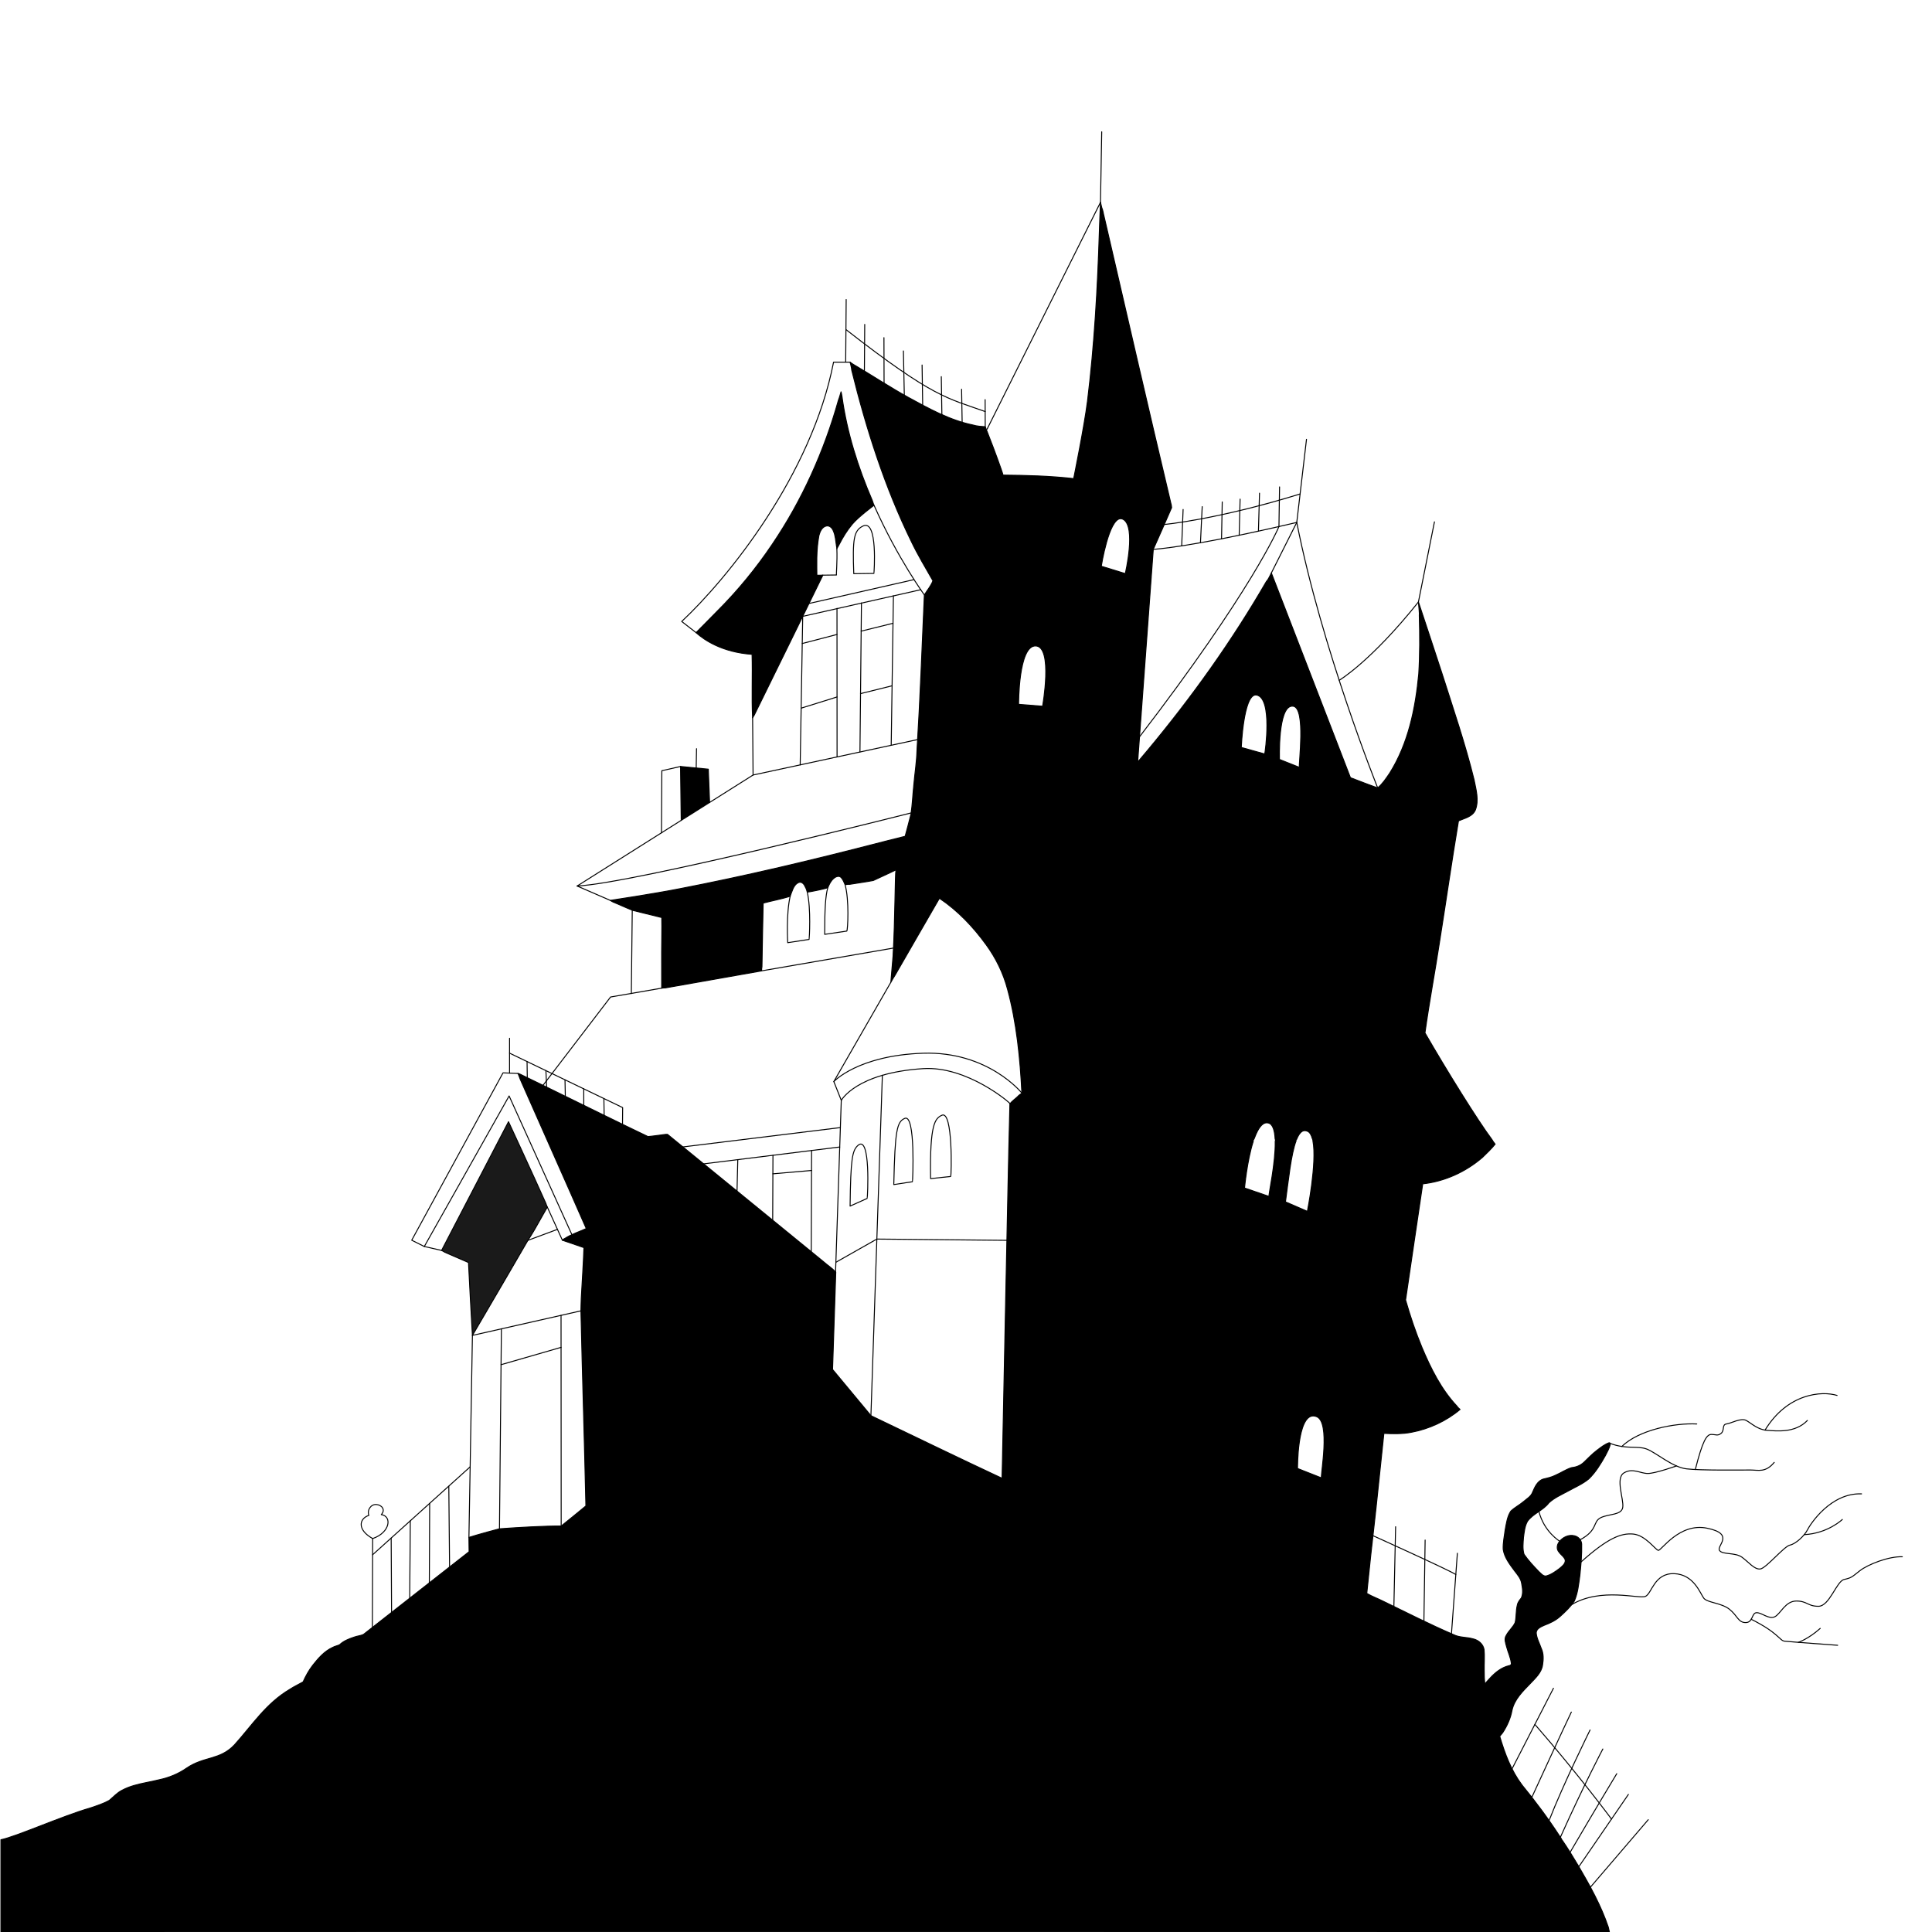
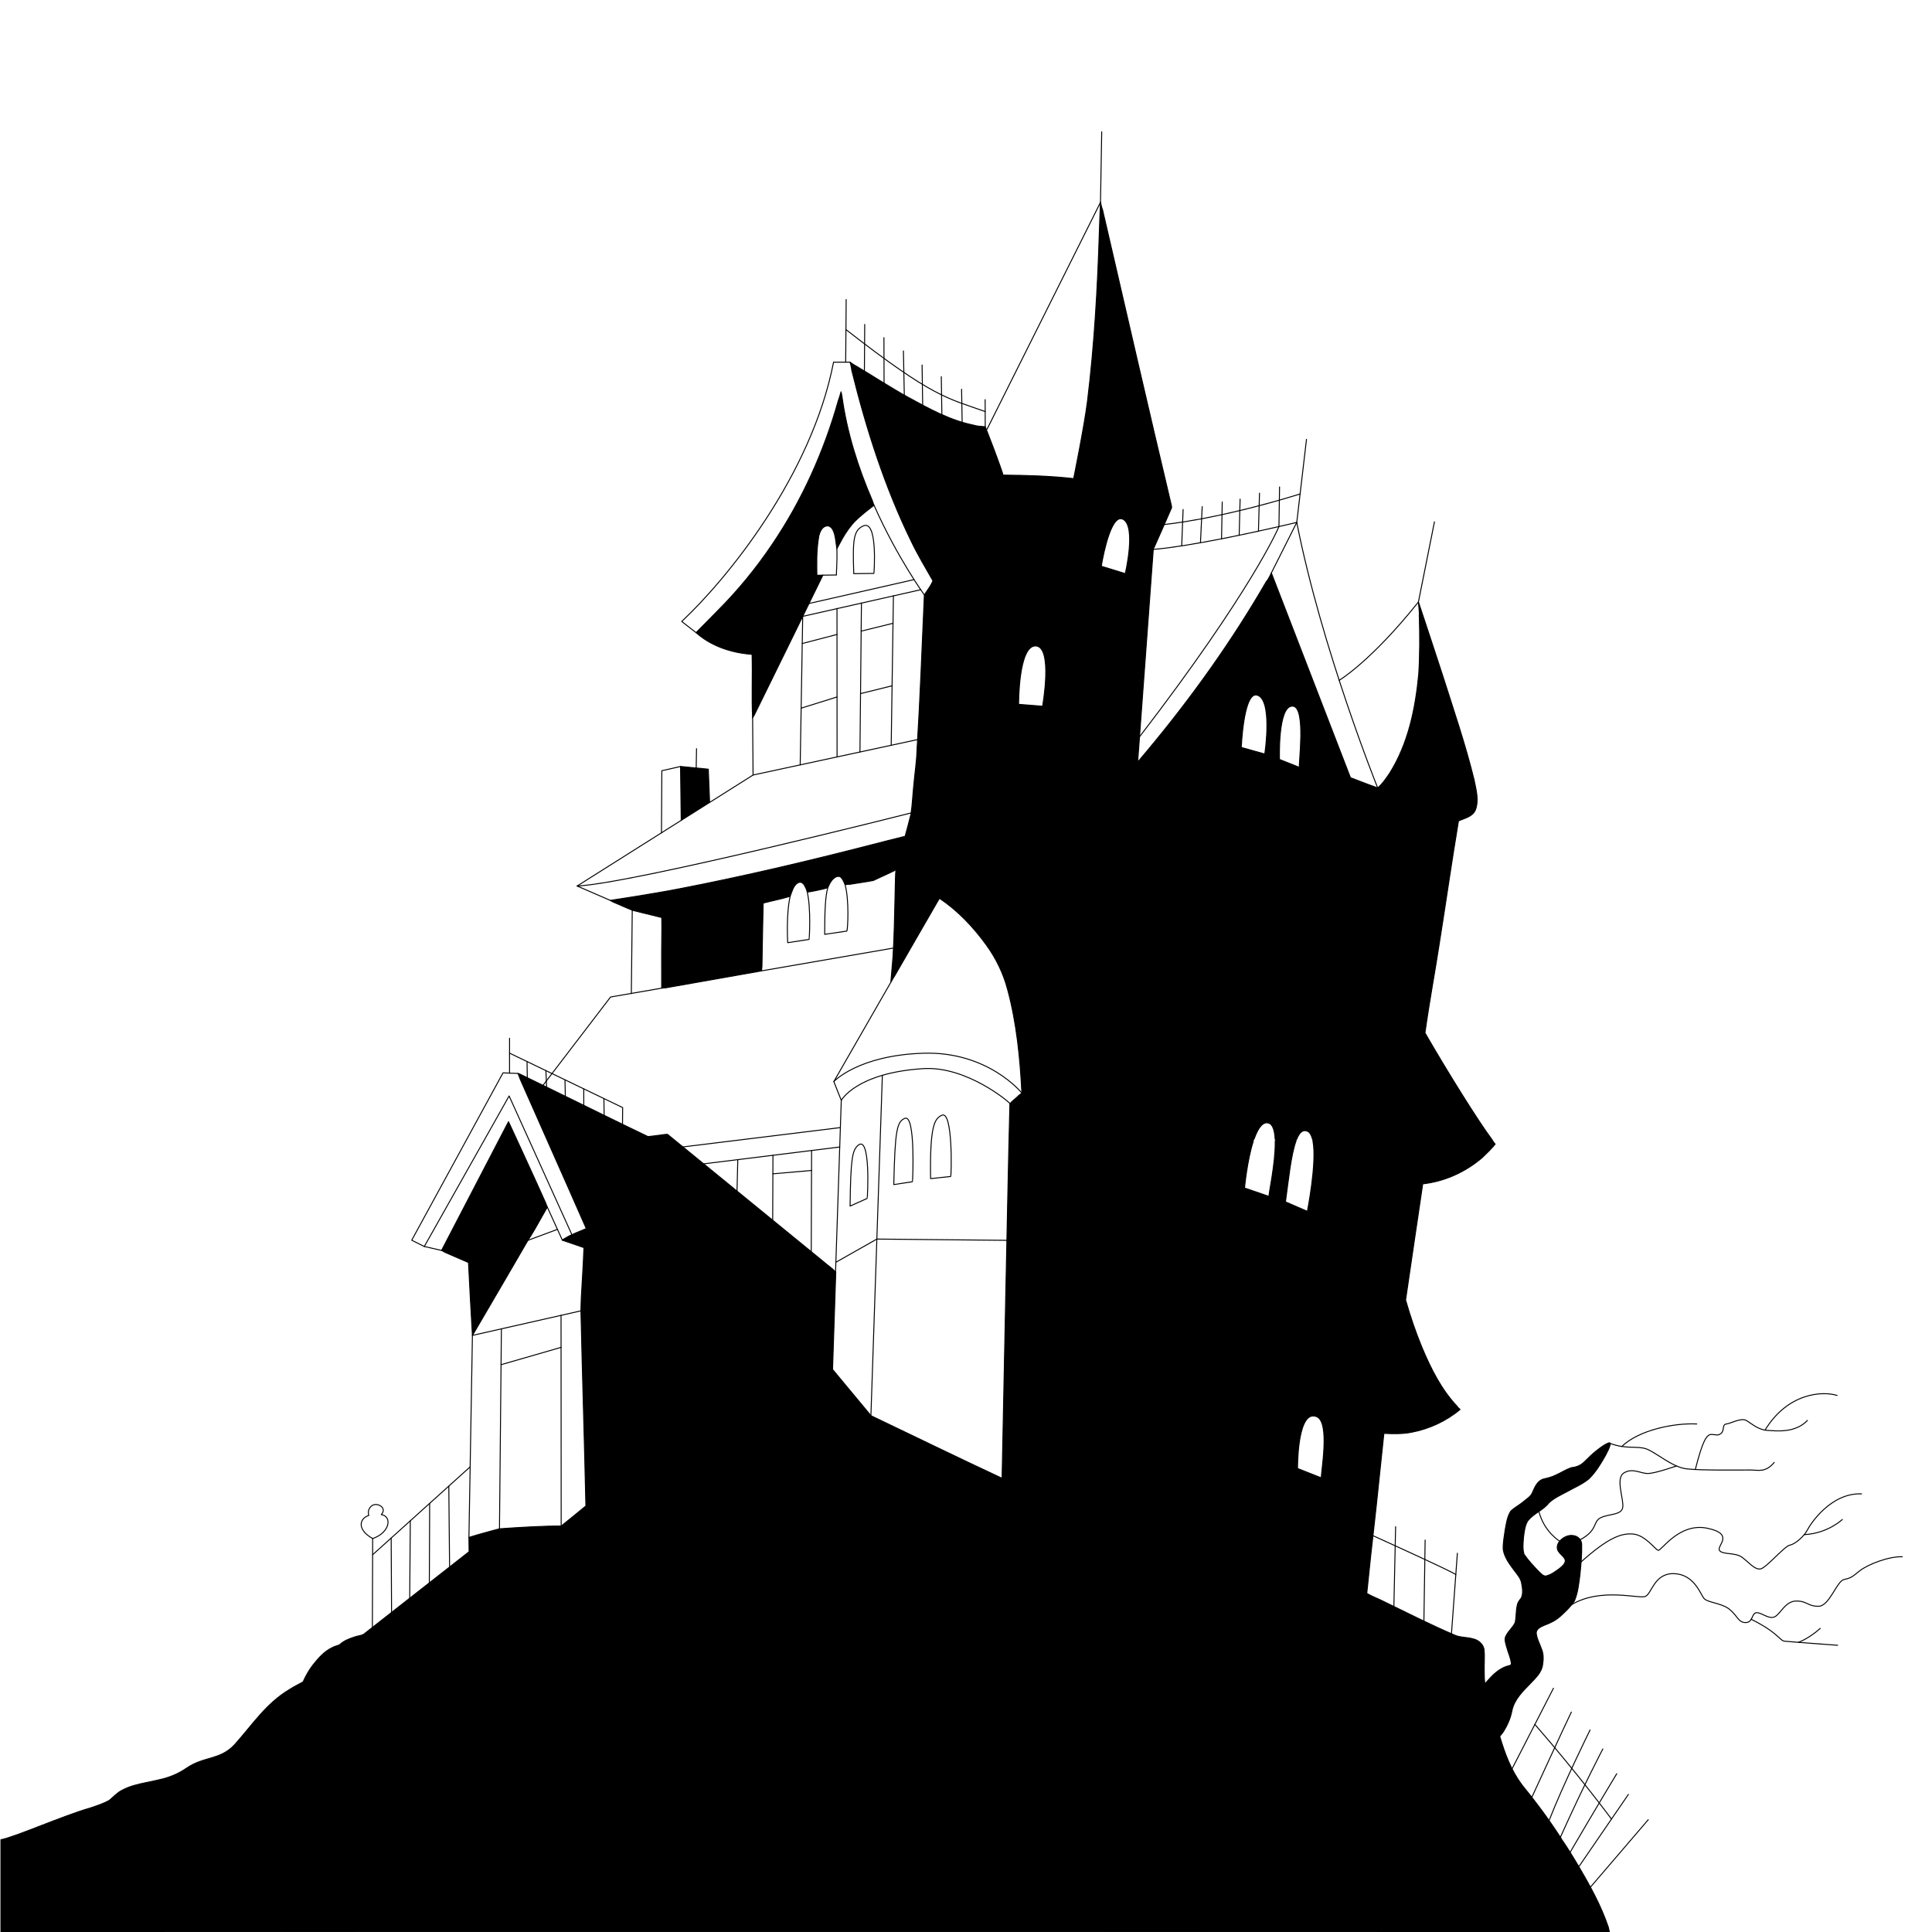
<svg xmlns="http://www.w3.org/2000/svg" width="200" height="200" viewBox="0 0 200 200" version="1.1" id="svg1" xml:space="preserve">
  <defs id="defs1" />
  <g id="g258" style="display:inline">
    <path style="fill:#000000;stroke:#000000;stroke-width:0.1;stroke-linecap:round;stroke-linejoin:round;stroke-opacity:1" d="m 70.45,79.346 0.07,5.575 2.937,-1.853 -0.134,-3.442 -2.873,-0.281" id="path83" />
    <path id="path261" style="fill:#000000;fill-opacity:1;stroke:#000000;stroke-width:0.1;stroke-linecap:round;stroke-linejoin:round;stroke-dasharray:none;stroke-opacity:1" d="m 113.922,20.943 c -0.043,1.019 -0.087,2.038 -0.117,3.059 -0.184,5.854 -0.516,11.708 -1.227,17.521 -0.339,2.675 -1.432,8.023 -1.432,8.023 -2.502,-0.279 -4.916,-0.34 -7.314,-0.361 0,0 -0.081,-0.328 -0.193,-0.615 -0.515,-1.464 -1.079,-2.955 -1.648,-4.398 -0.439,-0.024 -0.859,-0.048 -1.285,-0.178 -2.393,-0.495 -4.554,-1.697 -6.678,-2.855 -1.937,-1.068 -3.78,-2.293 -5.686,-3.412 -0.065,-0.028 -0.342,-0.238 -0.342,-0.238 0,0 0.174,0.621 0.17,0.824 1.503,6.094 3.422,12.119 6.186,17.768 0.664,1.388 1.463,2.702 2.221,4.039 -0.214,0.561 -0.584,0.961 -0.887,1.471 -0.24,5.331 -0.431,10.747 -0.762,16.066 -0.035,1.219 -0.222,2.368 -0.33,3.594 -0.106,1.006 -0.144,2.025 -0.293,3.023 -0.195,0.802 -0.449,1.729 -0.605,2.301 -1.134,0.268 -2.375,0.604 -3.506,0.887 -6.583,1.695 -13.201,3.259 -19.875,4.549 -2.558,0.506 -7.143,1.199 -7.143,1.199 0,0 0.307,0.199 0.434,0.225 0.636,0.266 1.261,0.56 1.902,0.809 0.998,0.246 1.997,0.489 2.994,0.738 0.029,1.205 -0.012,2.412 -0.014,3.617 -0.011,1.207 0.018,2.488 0.004,3.695 0,0 0.248,-0.036 0.389,-0.031 3.3,-0.574 6.656,-1.18 9.955,-1.758 0.004,-0.253 0.008,-0.269 0.037,-0.42 0.045,-2.197 0.068,-4.404 0.125,-6.596 0.918,-0.245 1.887,-0.425 2.795,-0.705 0.082,-0.207 0.102,-0.323 0.176,-0.48 0.135,-0.376 0.322,-0.797 0.719,-0.955 0.318,-0.113 0.564,0.197 0.664,0.453 0.101,0.174 0.154,0.333 0.209,0.543 0.343,-0.024 0.729,-0.131 1.07,-0.189 0.354,-0.09 0.719,-0.139 1.059,-0.262 0.151,-0.349 0.312,-0.719 0.623,-0.967 0.197,-0.182 0.562,-0.322 0.766,-0.076 0.189,0.197 0.291,0.493 0.4,0.732 0.219,-0.034 0.31,-0.047 0.473,-0.039 0.813,-0.137 1.635,-0.24 2.443,-0.395 0.782,-0.371 1.581,-0.718 2.354,-1.104 -0.104,0.405 -0.078,5.069 -0.307,8.979 -0.058,0.757 -0.171,1.907 -0.227,2.664 0.168,-0.293 0.326,-0.588 0.422,-0.713 1.543,-2.657 3.06,-5.339 4.607,-7.988 1.904,1.275 3.504,2.964 4.844,4.814 1.012,1.392 1.777,2.954 2.213,4.621 0.937,3.426 1.309,7.203 1.48,10.736 -0.154,0.136 -0.286,0.182 -0.439,0.363 -0.261,0.254 -0.583,0.461 -0.801,0.748 -0.173,6.63 -0.285,13.262 -0.43,19.893 -0.128,6.29 -0.257,12.581 -0.379,18.871 -4.543,-2.119 -9.049,-4.317 -13.572,-6.479 -1.326,-1.596 -2.653,-3.193 -3.979,-4.789 0.111,-3.356 0.223,-6.712 0.334,-10.068 -0.366,-0.413 -0.868,-0.723 -1.285,-1.098 -13.406,-10.935 -16.077,-13.127 -16.133,-13.17 -0.24,-0.018 -0.491,0.057 -0.734,0.074 -0.432,0.049 -0.866,0.126 -1.295,0.152 -3.07,-1.464 -6.119,-2.981 -9.176,-4.475 -1.362,-0.666 -2.721,-1.337 -4.086,-1.996 -0.054,-0.011 -0.188,-0.062 -0.188,-0.062 0,0 0.187,0.438 0.234,0.605 2.271,5.154 4.575,10.295 6.834,15.455 -0.745,0.337 -1.537,0.585 -2.23,1.031 -0.104,0.03 -0.244,0.172 -0.244,0.172 0,0 1.546,0.531 2.234,0.768 -0.062,1.749 -0.183,3.498 -0.277,5.248 -0.005,0.571 -0.038,0.751 -0.035,1.297 0.15,6.649 0.369,13.548 0.514,20.197 -0.841,0.706 -1.703,1.387 -2.555,2.08 -1.691,-0.015 -4.327,0.14 -6.392,0.286 -1.879,0.489 -3.163,0.891 -3.163,0.891 l 0.019,1.481 -10.934,8.564 c -0.305,0.142 -0.654,0.159 -0.969,0.279 -0.541,0.177 -1.09,0.395 -1.51,0.793 -0.231,0.106 -0.492,0.148 -0.717,0.275 -0.857,0.392 -1.488,1.125 -2.059,1.852 -0.405,0.525 -0.729,1.113 -0.996,1.715 -0.441,0.255 -0.911,0.465 -1.338,0.746 -2.495,1.466 -3.916,3.719 -5.775,5.783 -1.525,1.597 -3.122,1.152 -4.953,2.402 -0.851,0.592 -1.816,0.983 -2.824,1.197 -0.442,0.111 -0.894,0.199 -1.345,0.292 -0.864,0.178 -1.723,0.376 -2.504,0.798 -0.511,0.25 -0.893,0.694 -1.32,1.043 -0.625,0.355 -1.316,0.568 -1.994,0.799 -2.771,0.787 -7.744,2.998 -9.227,3.277 -6.96e-5,2.968 0,9.52 0,9.52 54.21,0.032 166.504,0 166.504,0 0,0 -0.08,-0.302 -0.102,-0.449 -0.75,-2.239 -1.908,-4.312 -3.094,-6.344 -0.552,-0.916 -1.105,-1.839 -1.713,-2.715 -0.014,-0.003 -0.029,-0.003 -0.043,-0.006 0.028,-0.103 -0.135,-0.255 -0.18,-0.352 -1.2,-1.847 -2.516,-3.617 -3.912,-5.32 -1.142,-1.527 -1.764,-3.228 -2.307,-5.039 0.132,-0.171 0.24,-0.293 0.309,-0.379 0.46,-0.705 0.816,-1.484 0.965,-2.316 0.244,-1.129 1.112,-1.969 1.885,-2.766 0.529,-0.561 1.169,-1.127 1.279,-1.936 0.095,-0.576 0.109,-1.192 -0.148,-1.73 -0.177,-0.521 -0.47,-1.019 -0.51,-1.576 0.012,-0.444 0.478,-0.632 0.818,-0.787 0.603,-0.222 1.201,-0.506 1.682,-0.947 0.525,-0.477 1.056,-0.97 1.445,-1.568 0.365,-0.836 0.45,-1.759 0.572,-2.654 0.114,-1.078 0.215,-2.162 0.186,-3.246 -0.023,-0.424 -0.357,-0.777 -0.768,-0.857 -0.585,-0.146 -1.217,0.174 -1.564,0.643 -0.226,0.296 -0.284,0.744 -0.019,1.037 0.197,0.294 0.549,0.491 0.656,0.84 0.026,0.396 -0.346,0.654 -0.613,0.885 -0.429,0.315 -0.875,0.647 -1.402,0.768 -0.32,0.003 -0.517,-0.295 -0.74,-0.48 -0.536,-0.561 -1.074,-1.131 -1.514,-1.771 -0.175,-0.565 -0.096,-1.174 -0.057,-1.754 0.078,-0.567 0.129,-1.177 0.418,-1.676 0.589,-0.799 1.617,-1.115 2.215,-1.906 0.561,-0.521 1.281,-0.829 1.945,-1.193 0.737,-0.409 1.531,-0.741 2.184,-1.283 0.715,-0.694 1.238,-1.56 1.723,-2.424 0.19,-0.389 0.431,-0.774 0.504,-1.205 -0.003,-0.066 -0.064,-0.116 -0.129,-0.107 -0.464,0.164 -0.858,0.485 -1.248,0.779 -0.495,0.371 -0.917,0.824 -1.363,1.248 -0.342,0.323 -0.793,0.503 -1.258,0.545 -0.588,0.181 -1.102,0.542 -1.666,0.783 -0.399,0.207 -0.826,0.299 -1.258,0.4 -0.612,0.179 -0.889,0.816 -1.119,1.352 -0.16,0.451 -0.609,0.695 -0.949,0.99 -0.418,0.354 -0.92,0.603 -1.314,0.984 -0.372,0.573 -0.454,1.274 -0.58,1.932 -0.087,0.669 -0.233,1.34 -0.205,2.018 0.127,0.856 0.688,1.561 1.186,2.238 0.301,0.392 0.649,0.783 0.723,1.291 0.091,0.489 0.182,1.034 -0.035,1.51 -0.175,0.221 -0.364,0.447 -0.412,0.736 -0.156,0.594 -0.084,1.215 -0.225,1.807 -0.223,0.496 -0.677,0.846 -0.922,1.332 -0.248,0.371 -0.05,0.82 0.047,1.205 0.144,0.553 0.404,1.075 0.475,1.643 0.039,0.153 -0.075,0.267 -0.221,0.281 -0.803,0.182 -1.455,0.721 -1.998,1.314 -0.175,0.2 -0.379,0.391 -0.521,0.615 -0.051,-0.47 -0.07,-0.945 -0.064,-1.42 -0.018,-0.724 0.056,-1.454 -0.014,-2.176 -0.094,-0.575 -0.603,-0.994 -1.154,-1.111 -0.661,-0.191 -1.384,-0.114 -2.01,-0.434 -2.466,-1.062 -4.86,-2.283 -7.275,-3.453 -0.553,-0.282 -1.17,-0.502 -1.703,-0.816 0.822,-8.07 0.262,-2.03 1.771,-16.564 0.872,0.036 1.93,0.073 2.867,-0.121 1.809,-0.337 3.609,-1.167 5.018,-2.359 -0.17,-0.157 -0.231,-0.199 -0.311,-0.328 -1.633,-1.732 -2.711,-3.902 -3.627,-6.074 -0.667,-1.607 -1.226,-3.259 -1.701,-4.93 0.591,-4.007 1.173,-8.017 1.775,-12.021 2.276,-0.248 4.451,-1.245 6.18,-2.736 0.434,-0.414 0.939,-0.906 1.316,-1.373 -0.149,-0.187 -0.236,-0.299 -0.332,-0.477 -1.451,-1.933 -4.694,-7.151 -6.934,-11.039 0.446,-3.203 1.044,-6.361 1.533,-9.564 0.652,-4.117 1.251,-8.281 1.938,-12.385 0.63,-0.277 1.452,-0.43 1.75,-1.133 0.391,-1.01 0.06,-2.115 -0.137,-3.131 -0.914,-3.715 -2.158,-7.339 -3.316,-10.982 -0.726,-2.235 -1.707,-5.178 -2.443,-7.41 0.049,0.61 0.122,1.197 0.09,1.391 0.06,2.021 0.068,4.051 -0.057,6.066 -0.339,3.56 -1.078,7.185 -3.004,10.254 -0.369,0.54 -0.741,1.114 -1.246,1.531 -0.949,-0.328 -1.882,-0.703 -2.822,-1.057 -2.701,-7.005 -5.487,-14.184 -8.186,-21.189 -0.155,0.279 -0.307,0.681 -0.506,0.867 -3.566,6.172 -7.728,11.996 -12.291,17.473 -0.348,0.411 -0.702,0.839 -1.045,1.24 0.539,-7.345 1.082,-14.69 1.619,-22.035 0.636,-1.425 1.291,-2.906 1.898,-4.311 0,0 -0.024,-0.299 -0.068,-0.404 -2.349,-9.883 -4.62,-19.783 -6.91,-29.68 -0.094,-0.325 -0.119,-0.681 -0.258,-0.986 -0.048,-0.195 -0.127,-0.535 -0.127,-0.535 z m 2.088,32.748 c 0.082,-6.21e-4 0.165,0.021 0.252,0.066 1.384,0.734 0.227,5.623 0.227,5.623 l -2.486,-0.764 c 0,0 0.771,-4.916 2.008,-4.926 z m -8.787,13.174 c 1.808,0.085 0.707,6.244 0.707,6.244 l -2.486,-0.197 c 0,0 -0.029,-6.132 1.779,-6.047 z m 22.756,5.074 c 0.041,-0.002 0.084,0.002 0.127,0.012 1.658,0.377 0.863,5.925 0.818,6.102 l -2.43,-0.678 c 0.006,-0.034 0.218,-5.386 1.484,-5.436 z m 3.764,1.16 c 0.048,-0.003 0.097,7.25e-4 0.148,0.01 1.309,0.23 0.531,6.011 0.621,6.328 l -2.062,-0.82 c 0,0 -0.189,-5.441 1.293,-5.518 z M 131.125,116.229 c 0.055,-0.001 0.111,0.006 0.168,0.019 0.476,0.11 0.66,0.785 0.709,1.664 0.016,0.037 0.032,0.075 0.06,0.096 -0.049,0.045 -0.05,0.114 -0.053,0.182 0.045,2.213 -0.708,5.527 -0.641,5.662 l -2.535,-0.871 c 0,0 0.254,-2.802 0.891,-4.797 0.011,-0.055 0.026,-0.112 0,-0.154 0.093,-0.088 0.138,-0.217 0.184,-0.346 0.321,-0.827 0.716,-1.445 1.217,-1.455 z m 3.928,0.812 c 0.102,-0.004 0.211,0.02 0.326,0.076 0.221,0.107 0.369,0.381 0.471,0.746 0.02,0.049 0.04,0.102 0.062,0.146 -0.018,0.028 0.003,0.074 0.004,0.111 0.431,2.244 -0.576,7.281 -0.576,7.281 l -2.27,-0.984 c 0.315,-2.299 0.574,-4.909 1.102,-6.324 -0.02,-0.052 -0.07,-0.064 -0.117,-0.08 0.049,-0.009 0.101,-0.013 0.148,-0.027 0.006,-0.013 0.018,-0.029 0.023,-0.043 0.222,-0.539 0.487,-0.89 0.826,-0.902 z m 0.895,29.535 c 0.112,5.1e-4 0.232,0.026 0.359,0.078 1.439,0.589 0.387,5.989 0.486,6.338 l -2.473,-0.975 c 0,0 -0.051,-5.449 1.627,-5.441 z" />
    <path style="fill:#000000;fill-opacity:1;stroke:#000000;stroke-width:0.1;stroke-linecap:round;stroke-linejoin:round;stroke-dasharray:none;stroke-opacity:1" d="m 86.794,41.426 c -1.481,5.283 -3.759,10.356 -6.838,14.906 -1.675,2.492 -3.589,4.822 -5.713,6.943 -0.697,0.72 -2.188,2.215 -2.188,2.215 0.884,0.792 2.732,2.03 5.801,2.247 0.063,2.173 -0.048,4.401 0.053,6.567 0,0 0.235,-0.368 0.252,-0.445 2.339,-4.739 7.02,-14.316 7.02,-14.316 l -0.619,0.008 c 0.002,-0.916 -0.089,-2.494 0.212,-4.113 0.106,-0.402 0.312,-0.881 0.759,-0.988 0.34,-0.081 0.623,0.21 0.733,0.503 0.226,0.488 0.238,1.035 0.325,1.555 0.03,0.132 0.039,0.294 0.039,0.294 0,0 0.213,-0.381 0.245,-0.447 0.374,-0.736 0.813,-1.449 1.34,-2.08 0.626,-0.761 2.262,-1.967 2.262,-1.967 0,0 -0.131,-0.314 -0.173,-0.483 -1.49,-3.453 -2.636,-7.074 -3.147,-10.808 -0.005,-0.084 -0.091,-0.454 -0.091,-0.454 0,0 -0.184,0.66 -0.272,0.863 z" id="path283" />
-     <path id="path280" style="fill:#1a1a1a;fill-opacity:1;stroke:#000000;stroke-width:0.1;stroke-linecap:round;stroke-linejoin:round;stroke-dasharray:none;stroke-opacity:1" d="m 45.712,129.444 c 0,0 0.228,0.111 0.341,0.191 0.815,0.354 2.445,1.061 2.445,1.061 0.128,2.506 0.258,5.032 0.407,7.544 1.706,-2.893 5.742,-9.838 5.742,-9.838 0.544,-0.845 0.617,-0.966 2.011,-3.445 0,0 -0.117,-0.254 -0.162,-0.409 -1.24,-2.782 -3.855,-8.429 -3.855,-8.429 z" />
+     <path id="path280" style="fill:#000000;fill-opacity:1;stroke:#000000;stroke-width:0.1;stroke-linecap:round;stroke-linejoin:round;stroke-dasharray:none;stroke-opacity:1" d="m 45.712,129.444 c 0,0 0.228,0.111 0.341,0.191 0.815,0.354 2.445,1.061 2.445,1.061 0.128,2.506 0.258,5.032 0.407,7.544 1.706,-2.893 5.742,-9.838 5.742,-9.838 0.544,-0.845 0.617,-0.966 2.011,-3.445 0,0 -0.117,-0.254 -0.162,-0.409 -1.24,-2.782 -3.855,-8.429 -3.855,-8.429 z" />
    <path style="fill:none;stroke:#000000;stroke-width:0.1;stroke-linecap:round;stroke-linejoin:round" d="m 53.622,111.123 -1.549,-0.062 -9.451,17.326 1.301,0.65 1.789,0.407 m 3.193,8.795 -0.362,20.914" id="path131" />
    <path style="fill:none;stroke:#000000;stroke-width:0.1;stroke-linecap:round;stroke-linejoin:round" d="m 38.548,168.518 0.031,-9.247" id="path132" />
    <path style="fill:none;stroke:#000000;stroke-width:0.1;stroke-linecap:round;stroke-linejoin:round" d="m 38.574,160.947 10.096,-9.1" id="path133" />
    <path style="fill:none;stroke:#000000;stroke-width:0.1;stroke-linecap:round;stroke-linejoin:round" d="m 40.494,159.223 0.041,7.721" id="path134" />
    <path style="fill:none;stroke:#000000;stroke-width:0.1;stroke-linecap:round;stroke-linejoin:round" d="m 42.474,157.443 -0.061,8.01" id="path135" />
    <path style="fill:none;stroke:#000000;stroke-width:0.1;stroke-linecap:round;stroke-linejoin:round" d="m 44.478,155.644 -0.034,8.2" id="path136" />
    <path style="fill:none;stroke:#000000;stroke-width:0.1;stroke-linecap:round;stroke-linejoin:round" d="m 46.46,153.863 0.08,8.319" id="path137" />
    <path style="fill:none;stroke:#000000;stroke-width:0.1;stroke-linecap:round;stroke-linejoin:round" d="m 38.579,159.271 c -1.604,-0.892 -1.432,-2.051 -0.396,-2.4 -0.204,-0.572 0.225,-1.165 0.777,-1.124 0.552,0.041 0.981,0.532 0.511,1.043 1.124,0.164 0.935,1.857 -0.892,2.482" id="path138" />
    <path style="fill:none;stroke:#000000;stroke-width:0.1;stroke-linecap:round;stroke-linejoin:round" d="m 105.785,113.159 c 0,0 -3.477,-4.347 -10.215,-4.129 -6.737,0.217 -9.253,2.935 -9.253,2.935 l 5.889,-10.257" id="path139" />
    <path style="fill:none;stroke:#000000;stroke-width:0.1;stroke-linecap:round;stroke-linejoin:round" d="m 104.554,114.246 c 0,-0.089 -4.454,-3.91 -8.983,-3.622 -6.952,0.442 -8.481,3.287 -8.481,3.287 l -0.772,-1.946" id="path140" />
    <path style="fill:none;stroke:#000000;stroke-width:0.1;stroke-linecap:round;stroke-linejoin:round" d="m 87.089,113.911 -0.592,17.75 m 3.659,14.913 1.186,-35.259" id="path141" />
    <path style="fill:none;stroke:#000000;stroke-width:0.1;stroke-linecap:round;stroke-linejoin:round" d="m 88.001,124.855 c 0.059,-4.912 0.231,-5.745 0.794,-6.265 1.364,-1.259 1.019,5.414 0.971,5.471 z" id="path143" />
    <path style="fill:none;stroke:#000000;stroke-width:0.1;stroke-linecap:round;stroke-linejoin:round" d="m 86.53,130.671 4.242,-2.403 13.492,0.131" id="path144" />
    <path style="fill:none;stroke:#000000;stroke-width:0.1;stroke-linecap:round;stroke-linejoin:round" d="m 92.525,122.628 c 0.124,-5.667 0.328,-6.503 1.138,-6.855 1.131,-0.491 0.821,6.523 0.792,6.558 z" id="path145" />
    <path style="fill:none;stroke:#000000;stroke-width:0.1;stroke-linecap:round;stroke-linejoin:round" d="m 96.336,122.01 c -0.099,-5.692 0.471,-6.228 1.163,-6.558 1.166,-0.557 0.993,6.281 0.916,6.336 z" id="path146" />
    <path style="fill:none;stroke:#000000;stroke-width:0.1;stroke-linecap:round;stroke-linejoin:round" d="m 43.923,129.038 8.78,-15.584 6.506,14.375" id="path147" />
    <path style="fill:none;stroke:#000000;stroke-width:0.1;stroke-linecap:round;stroke-linejoin:round" d="m 56.659,124.959 1.558,3.427" id="path148" />
    <path style="fill:none;stroke:#000000;stroke-width:0.1;stroke-linecap:round;stroke-linejoin:round" d="m 48.905,138.239 11.233,-2.541" id="path149" />
    <path style="fill:none;stroke:#000000;stroke-width:0.1;stroke-linecap:round;stroke-linejoin:round" d="m 51.904,137.561 -0.198,20.702" id="path150" />
    <path style="fill:none;stroke:#000000;stroke-width:0.1;stroke-linecap:round;stroke-linejoin:round" d="M 58.093,158.005 58.079,136.164" id="path151" />
    <path style="fill:none;stroke:#000000;stroke-width:0.1;stroke-linecap:round;stroke-linejoin:round" d="m 51.869,141.272 6.212,-1.794" id="path152" />
    <path style="fill:none;stroke:#000000;stroke-width:0.1;stroke-linecap:round;stroke-linejoin:round" d="m 54.647,128.401 3.059,-1.139" id="path153" />
    <path style="fill:none;stroke:#000000;stroke-width:0.1;stroke-linecap:round;stroke-linejoin:round" d="m 70.657,118.733 16.338,-2.007" id="path157" />
    <path style="fill:none;stroke:#000000;stroke-width:0.1;stroke-linecap:round;stroke-linejoin:round" d="m 72.806,120.486 14.122,-1.749" id="path158" />
    <path style="fill:none;stroke:#000000;stroke-width:0.1;stroke-linecap:round;stroke-linejoin:round" d="m 84.017,119.098 -0.037,10.505" id="path159" />
    <path style="fill:none;stroke:#000000;stroke-width:0.1;stroke-linecap:round;stroke-linejoin:round" d="m 80.016,119.593 -0.028,6.752" id="path160" />
    <path style="fill:none;stroke:#000000;stroke-width:0.1;stroke-linecap:round;stroke-linejoin:round" d="m 76.375,120.044 -0.079,3.289" id="path161" />
    <path style="fill:none;stroke:#000000;stroke-width:0.1;stroke-linecap:round;stroke-linejoin:round" d="m 80.008,121.513 4.001,-0.346" id="path162" />
    <path style="fill:none;stroke:#000000;stroke-width:0.1;stroke-linecap:round;stroke-linejoin:round" d="m 52.749,111.088 0.001,-3.608" id="path163" />
    <path style="fill:none;stroke:#000000;stroke-width:0.1;stroke-linecap:round;stroke-linejoin:round" d="m 52.75,109.021 11.706,5.635 -0.015,1.779" id="path164" />
    <path style="fill:none;stroke:#000000;stroke-width:0.1;stroke-linecap:round;stroke-linejoin:round" d="m 54.561,109.892 0.025,1.703" id="path165" />
    <path style="fill:none;stroke:#000000;stroke-width:0.1;stroke-linecap:round;stroke-linejoin:round" d="m 56.512,110.831 0.076,1.747" id="path166" />
    <path style="fill:none;stroke:#000000;stroke-width:0.1;stroke-linecap:round;stroke-linejoin:round" d="m 58.488,111.783 0.034,1.746" id="path167" />
    <path style="fill:none;stroke:#000000;stroke-width:0.1;stroke-linecap:round;stroke-linejoin:round" d="m 60.431,112.718 0.002,1.748" id="path168" />
    <path style="fill:none;stroke:#000000;stroke-width:0.1;stroke-linecap:round;stroke-linejoin:round" d="m 62.515,113.721 0.027,1.78" id="path169" />
    <path style="fill:none;stroke:#000000;stroke-width:0.1;stroke-linecap:round;stroke-linejoin:round" d="m 72.056,65.489 -1.486,-1.155 c 4.721,-4.417 13.442,-15.126 15.72,-26.845 h 1.711 m 7.69,24.101 c 0.058,0.077 -2.742,-3.73 -5.201,-9.259" id="path170" />
    <path style="fill:none;stroke:#000000;stroke-width:0.1;stroke-linecap:round;stroke-linejoin:round" d="m 86.631,56.794 c 0.06,1.338 -0.083,2.737 -0.036,2.728 l -1.442,0.019" id="path171" />
    <path style="fill:none;stroke:#000000;stroke-width:0.1;stroke-linecap:round;stroke-linejoin:round" d="m 88.382,59.387 c -0.135,-3.602 4.91e-4,-4.462 0.948,-4.929 1.573,-0.775 1.147,4.888 1.137,4.902 z" id="path172" />
    <path style="fill:none;stroke:#000000;stroke-width:0.1;stroke-linecap:round;stroke-linejoin:round" d="m 77.91,74.275 0.048,5.954 -4.51,2.845 m -2.913,1.838 -10.79,6.807" id="path173" />
    <path style="fill:none;stroke:#000000;stroke-width:0.1;stroke-linecap:round;stroke-linejoin:round" d="m 94.364,84.143 c 0,0 -28.901,7.325 -34.62,7.576" id="path174" />
    <path style="fill:none;stroke:#000000;stroke-width:0.1;stroke-linecap:round;stroke-linejoin:round" d="m 92.557,98.13 -13.738,2.377 m -10.324,1.787 -5.289,0.915 -7.017,9.173" id="path176" />
    <path style="fill:none;stroke:#000000;stroke-width:0.1;stroke-linecap:round;stroke-linejoin:round" d="m 63.175,93.209 -3.431,-1.489" id="path177" />
    <path style="fill:none;stroke:#000000;stroke-width:0.1;stroke-linecap:round;stroke-linejoin:round" d="m 65.451,94.193 -0.095,8.658" id="path178" />
    <path style="fill:none;stroke:#000000;stroke-width:0.1;stroke-linecap:round;stroke-linejoin:round" d="m 83.565,92.343 c 0.403,1.699 0.217,4.855 0.192,4.905 l -2.214,0.338 c 0,0 -0.18,-2.965 0.26,-4.825" id="path180" />
    <path style="fill:none;stroke:#000000;stroke-width:0.1;stroke-linecap:round;stroke-linejoin:round" d="m 87.483,91.584 c 0.441,1.578 0.283,4.664 0.178,4.801 l -2.29,0.338 c 0,-2.601 0.083,-3.997 0.321,-4.823" id="path181" />
    <path style="fill:none;stroke:#000000;stroke-width:0.1;stroke-linecap:round;stroke-linejoin:round" d="m 68.476,86.211 0.038,-6.428 1.936,-0.437" id="path185" />
    <path style="fill:none;stroke:#000000;stroke-width:0.1;stroke-linecap:round;stroke-linejoin:round" d="m 72.07,79.504 0.035,-2.001" id="path187" />
    <path style="fill:none;stroke:#000000;stroke-width:0.1;stroke-linecap:round;stroke-linejoin:round" d="M 77.957,80.229 95.051,76.547" id="path188" />
    <path style="fill:none;stroke:#000000;stroke-width:0.1;stroke-linecap:round;stroke-linejoin:round" d="m 83.749,62.472 10.856,-2.469" id="path191" />
    <path style="fill:none;stroke:#000000;stroke-width:0.1;stroke-linecap:round;stroke-linejoin:round" d="M 83.096,63.806 95.311,61.047" id="path192" />
    <path style="fill:none;stroke:#000000;stroke-width:0.1;stroke-linecap:round;stroke-linejoin:round" d="m 86.645,62.982 0.008,15.374" id="path193" />
    <path style="fill:none;stroke:#000000;stroke-width:0.1;stroke-linecap:round;stroke-linejoin:round" d="M 83.096,63.806 82.835,79.178" id="path194" />
    <path style="fill:none;stroke:#000000;stroke-width:0.1;stroke-linecap:round;stroke-linejoin:round" d="M 89.176,62.417 89.022,77.845" id="path195" />
    <path style="fill:none;stroke:#000000;stroke-width:0.1;stroke-linecap:round;stroke-linejoin:round" d="M 92.486,61.678 92.257,77.149" id="path196" />
    <path style="fill:none;stroke:#000000;stroke-width:0.1;stroke-linecap:round;stroke-linejoin:round" d="m 82.935,73.308 3.715,-1.16" id="path197" />
    <path style="fill:none;stroke:#000000;stroke-width:0.1;stroke-linecap:round;stroke-linejoin:round" d="M 89.082,71.804 92.349,70.993" id="path198" />
    <path style="fill:none;stroke:#000000;stroke-width:0.1;stroke-linecap:round;stroke-linejoin:round" d="m 83.049,66.616 3.598,-0.938" id="path199" />
    <path style="fill:none;stroke:#000000;stroke-width:0.1;stroke-linecap:round;stroke-linejoin:round" d="m 89.147,65.335 3.297,-0.813" id="path200" />
    <path style="fill:none;stroke:#000000;stroke-width:0.1;stroke-linecap:round;stroke-linejoin:round" d="M 113.922,20.944 102.181,44.426" id="path201" />
    <path style="fill:none;stroke:#000000;stroke-width:0.1;stroke-linecap:round;stroke-linejoin:round" d="m 113.922,20.944 0.127,-7.299" id="path202" />
    <path style="fill:none;stroke:#000000;stroke-width:0.1;stroke-linecap:round;stroke-linejoin:round" d="m 87.545,37.489 0.051,-6.48" id="path203" />
    <path style="fill:none;stroke:#000000;stroke-width:0.1;stroke-linecap:round;stroke-linejoin:round" d="m 101.991,44.172 -0.01,-2.801" id="path204" />
    <path style="fill:none;stroke:#000000;stroke-width:0.1;stroke-linecap:round;stroke-linejoin:round" d="m 87.572,34.117 c 9.087,7.087 10.497,7.086 14.414,8.487" id="path205" />
    <path style="fill:none;stroke:#000000;stroke-width:0.1;stroke-linecap:round;stroke-linejoin:round" d="m 89.482,38.428 0.034,-4.844" id="path206" />
    <path style="fill:none;stroke:#000000;stroke-width:0.1;stroke-linecap:round;stroke-linejoin:round" d="m 91.518,39.688 -0.013,-4.731" id="path207" />
    <path style="fill:none;stroke:#000000;stroke-width:0.1;stroke-linecap:round;stroke-linejoin:round" d="M 93.614,40.929 93.521,36.33" id="path208" />
    <path style="fill:none;stroke:#000000;stroke-width:0.1;stroke-linecap:round;stroke-linejoin:round" d="m 95.515,41.976 -0.061,-4.19" id="path209" />
    <path style="fill:none;stroke:#000000;stroke-width:0.1;stroke-linecap:round;stroke-linejoin:round" d="M 97.503,42.945 97.443,38.991" id="path210" />
    <path style="fill:none;stroke:#000000;stroke-width:0.1;stroke-linecap:round;stroke-linejoin:round" d="m 99.602,43.746 -0.058,-3.452" id="path211" />
    <path style="fill:none;stroke:#000000;stroke-width:0.1;stroke-linecap:round;stroke-linejoin:round" d="m 119.365,56.869 c 0,0 3.719,-0.155 14.876,-2.789 l 1.007,-8.6" id="path213" />
    <path style="fill:none;stroke:#000000;stroke-width:0.1;stroke-linecap:round;stroke-linejoin:round" d="m 134.586,51.137 c -8.686,2.684 -14.077,3.158 -14.077,3.158" id="path214" />
    <path style="fill:none;stroke:#000000;stroke-width:0.1;stroke-linecap:round;stroke-linejoin:round" d="m 132.396,54.509 0.063,-4.104" id="path215" />
    <path style="fill:none;stroke:#000000;stroke-width:0.1;stroke-linecap:round;stroke-linejoin:round" d="m 130.273,54.984 0.111,-3.931" id="path216" />
    <path style="fill:none;stroke:#000000;stroke-width:0.1;stroke-linecap:round;stroke-linejoin:round" d="m 128.28,55.409 0.095,-3.74" id="path217" />
    <path style="fill:none;stroke:#000000;stroke-width:0.1;stroke-linecap:round;stroke-linejoin:round" d="m 126.453,55.777 0.073,-3.817" id="path218" />
    <path style="fill:none;stroke:#000000;stroke-width:0.1;stroke-linecap:round;stroke-linejoin:round" d="m 124.271,56.185 0.181,-3.738" id="path219" />
    <path style="fill:none;stroke:#000000;stroke-width:0.1;stroke-linecap:round;stroke-linejoin:round" d="m 122.329,56.508 0.146,-3.769" id="path220" />
    <path style="fill:none;stroke:#000000;stroke-width:0.1;stroke-linecap:round;stroke-linejoin:round" d="M 117.933,76.313 C 129.602,61.13 132.341,54.649 132.396,54.509" id="path221" />
    <path style="fill:none;stroke:#000000;stroke-width:0.1;stroke-linecap:round;stroke-linejoin:round" d="m 134.241,54.08 c 2.586,13.111 8.393,27.524 8.393,27.524" id="path222" />
    <path style="fill:none;stroke:#000000;stroke-width:0.1;stroke-linecap:round;stroke-linejoin:round" d="m 146.834,62.318 c -4.925,6.17 -8.201,8.107 -8.201,8.107" id="path223" />
    <path style="fill:none;stroke:#000000;stroke-width:0.1;stroke-linecap:round;stroke-linejoin:round" d="m 146.834,62.318 1.659,-8.295" id="path224" />
    <path style="fill:none;stroke:#000000;stroke-width:0.1;stroke-linecap:round;stroke-linejoin:round" d="m 161.48,159.559 c 0,0 -1.644,-0.968 -2.18,-3.12" id="path236" />
    <path style="fill:none;stroke:#000000;stroke-width:0.1;stroke-linecap:round;stroke-linejoin:round" d="m 166.672,149.416 c 1.678,0.646 2.824,0.224 3.788,0.586 0.965,0.362 2.653,1.869 4.1,2.05 1.447,0.181 5.788,0.121 6.632,0.121 0.844,0 1.568,0.301 2.472,-0.784" id="path237" />
    <path style="fill:none;stroke:#000000;stroke-width:0.1;stroke-linecap:round;stroke-linejoin:round" d="m 167.887,149.737 c 1.79,-1.725 5.468,-2.448 7.759,-2.328" id="path238" />
    <path style="fill:none;stroke:#000000;stroke-width:0.1;stroke-linecap:round;stroke-linejoin:round" d="m 175.498,152.123 c 0.75,-2.966 1.172,-3.629 1.655,-3.629 0.482,0 0.663,0.181 1.025,-0.121 0.362,-0.301 0.06,-0.904 0.543,-0.965 0.482,-0.06 1.507,-0.663 2.05,-0.362 0.543,0.301 1.206,0.965 2.17,1.025 0.965,0.06 2.894,0.301 4.16,-1.025" id="path239" />
    <path style="fill:none;stroke:#000000;stroke-width:0.1;stroke-linecap:round;stroke-linejoin:round" d="m 182.714,148.047 c 2.336,-3.833 5.893,-4.074 7.461,-3.592" id="path240" />
    <path style="fill:none;stroke:#000000;stroke-width:0.1;stroke-linecap:round;stroke-linejoin:round" d="m 163.566,159.402 c 1.89,-1.02 1.287,-1.864 2.131,-2.286 0.844,-0.422 2.17,-0.241 2.291,-1.085 0.121,-0.844 -0.784,-3.014 0.121,-3.557 0.904,-0.543 1.688,0.06 2.472,0.06 0.784,0 2.965,-0.783 2.965,-0.783" id="path241" />
    <path style="fill:none;stroke:#000000;stroke-width:0.1;stroke-linecap:round;stroke-linejoin:round" d="m 163.649,161.711 c 2.772,-2.485 4.159,-3.027 5.425,-2.907 1.266,0.121 2.291,1.628 2.592,1.688 0.301,0.06 2.17,-2.894 5.064,-2.291 2.894,0.603 0.965,1.809 1.266,2.291 0.301,0.482 1.628,0.181 2.351,0.723 0.723,0.543 1.266,1.266 1.869,1.206 0.603,-0.06 2.472,-2.351 3.075,-2.472 0.603,-0.121 1.507,-0.965 1.809,-1.568 0.301,-0.603 2.412,-3.859 5.607,-3.738" id="path242" />
    <path style="fill:none;stroke:#000000;stroke-width:0.1;stroke-linecap:round;stroke-linejoin:round" d="m 186.775,158.865 c 2.436,-0.122 3.943,-1.569 3.943,-1.569" id="path243" />
    <path style="fill:none;stroke:#000000;stroke-width:0.1;stroke-linecap:round;stroke-linejoin:round" d="m 162.685,166.115 c 3.073,-1.825 6.992,-0.559 7.655,-0.86 0.663,-0.301 0.904,-2.412 2.954,-2.351 2.05,0.06 2.713,2.05 3.075,2.532 0.362,0.482 1.809,0.482 2.653,1.146 0.844,0.663 0.904,1.387 1.688,1.387 0.784,0 0.603,-1.025 1.146,-1.025 0.543,0 1.266,0.723 1.869,0.422 0.603,-0.301 1.085,-1.628 2.231,-1.628 1.146,0 1.146,0.543 2.291,0.543 1.146,0 1.869,-2.592 2.653,-2.773 0.784,-0.181 0.784,-0.241 1.628,-0.904 0.844,-0.663 3.014,-1.507 4.401,-1.447" id="path244" />
    <path style="fill:none;stroke:#000000;stroke-width:0.1;stroke-linecap:round;stroke-linejoin:round" d="m 181.284,167.626 c 2.862,1.427 2.922,2.211 3.465,2.271 0.543,0.06 5.486,0.422 5.486,0.422" id="path245" />
    <path style="fill:none;stroke:#000000;stroke-width:0.1;stroke-linecap:round;stroke-linejoin:round" d="m 186.169,170.015 c 0,0 1.053,-0.359 2.259,-1.444" id="path246" />
    <path style="fill:none;stroke:#000000;stroke-width:0.1;stroke-linecap:round;stroke-linejoin:round" d="m 150.252,169.162 0.615,-8.369" id="path247" />
    <path style="fill:none;stroke:#000000;stroke-width:0.1;stroke-linecap:round;stroke-linejoin:round" d="m 150.704,163.008 c 0.011,-0.153 -8.578,-4.036 -8.578,-4.036" id="path248" />
    <path style="fill:none;stroke:#000000;stroke-width:0.1;stroke-linecap:round;stroke-linejoin:round" d="m 147.402,167.851 0.127,-8.424" id="path249" />
    <path style="fill:none;stroke:#000000;stroke-width:0.1;stroke-linecap:round;stroke-linejoin:round" d="m 144.293,166.341 0.18,-8.295" id="path250" />
    <path style="fill:none;stroke:#000000;stroke-width:0.1;stroke-linecap:round;stroke-linejoin:round" d="m 156.514,183.132 4.298,-8.364" id="path251" />
    <path style="fill:none;stroke:#000000;stroke-width:0.1;stroke-linecap:round;stroke-linejoin:round" d="m 164.659,195.338 5.968,-6.964" id="path252" />
    <path style="fill:none;stroke:#000000;stroke-width:0.1;stroke-linecap:round;stroke-linejoin:round" d="m 163.449,193.227 5.121,-7.469" id="path253" />
    <path style="fill:none;stroke:#000000;stroke-width:0.1;stroke-linecap:round;stroke-linejoin:round" d="m 158.889,178.509 c 4.45,5.104 7.932,9.799 7.932,9.799" id="path254" />
    <path style="fill:none;stroke:#000000;stroke-width:0.1;stroke-linecap:round;stroke-linejoin:round" d="m 158.567,186.074 c 0,0 3.479,-7.574 4.097,-8.838" id="path255" />
    <path style="fill:none;stroke:#000000;stroke-width:0.1;stroke-linecap:round;stroke-linejoin:round" d="m 160.352,188.484 c 1.459,-3.754 4.251,-9.397 4.251,-9.397" id="path256" />
    <path style="fill:none;stroke:#000000;stroke-width:0.1;stroke-linecap:round;stroke-linejoin:round" d="m 161.527,190.199 c 2.481,-5.528 4.398,-9.143 4.398,-9.143" id="path257" />
    <path style="fill:none;stroke:#000000;stroke-width:0.1;stroke-linecap:round;stroke-linejoin:round" d="m 162.537,191.751 c 2.624,-4.494 4.828,-8.138 4.828,-8.138" id="path258" />
    <path style="fill:none;stroke:#000000;stroke-width:0.1;stroke-linecap:round;stroke-linejoin:round" d="m 131.609,59.314 2.632,-5.234" id="path82" />
  </g>
</svg>
